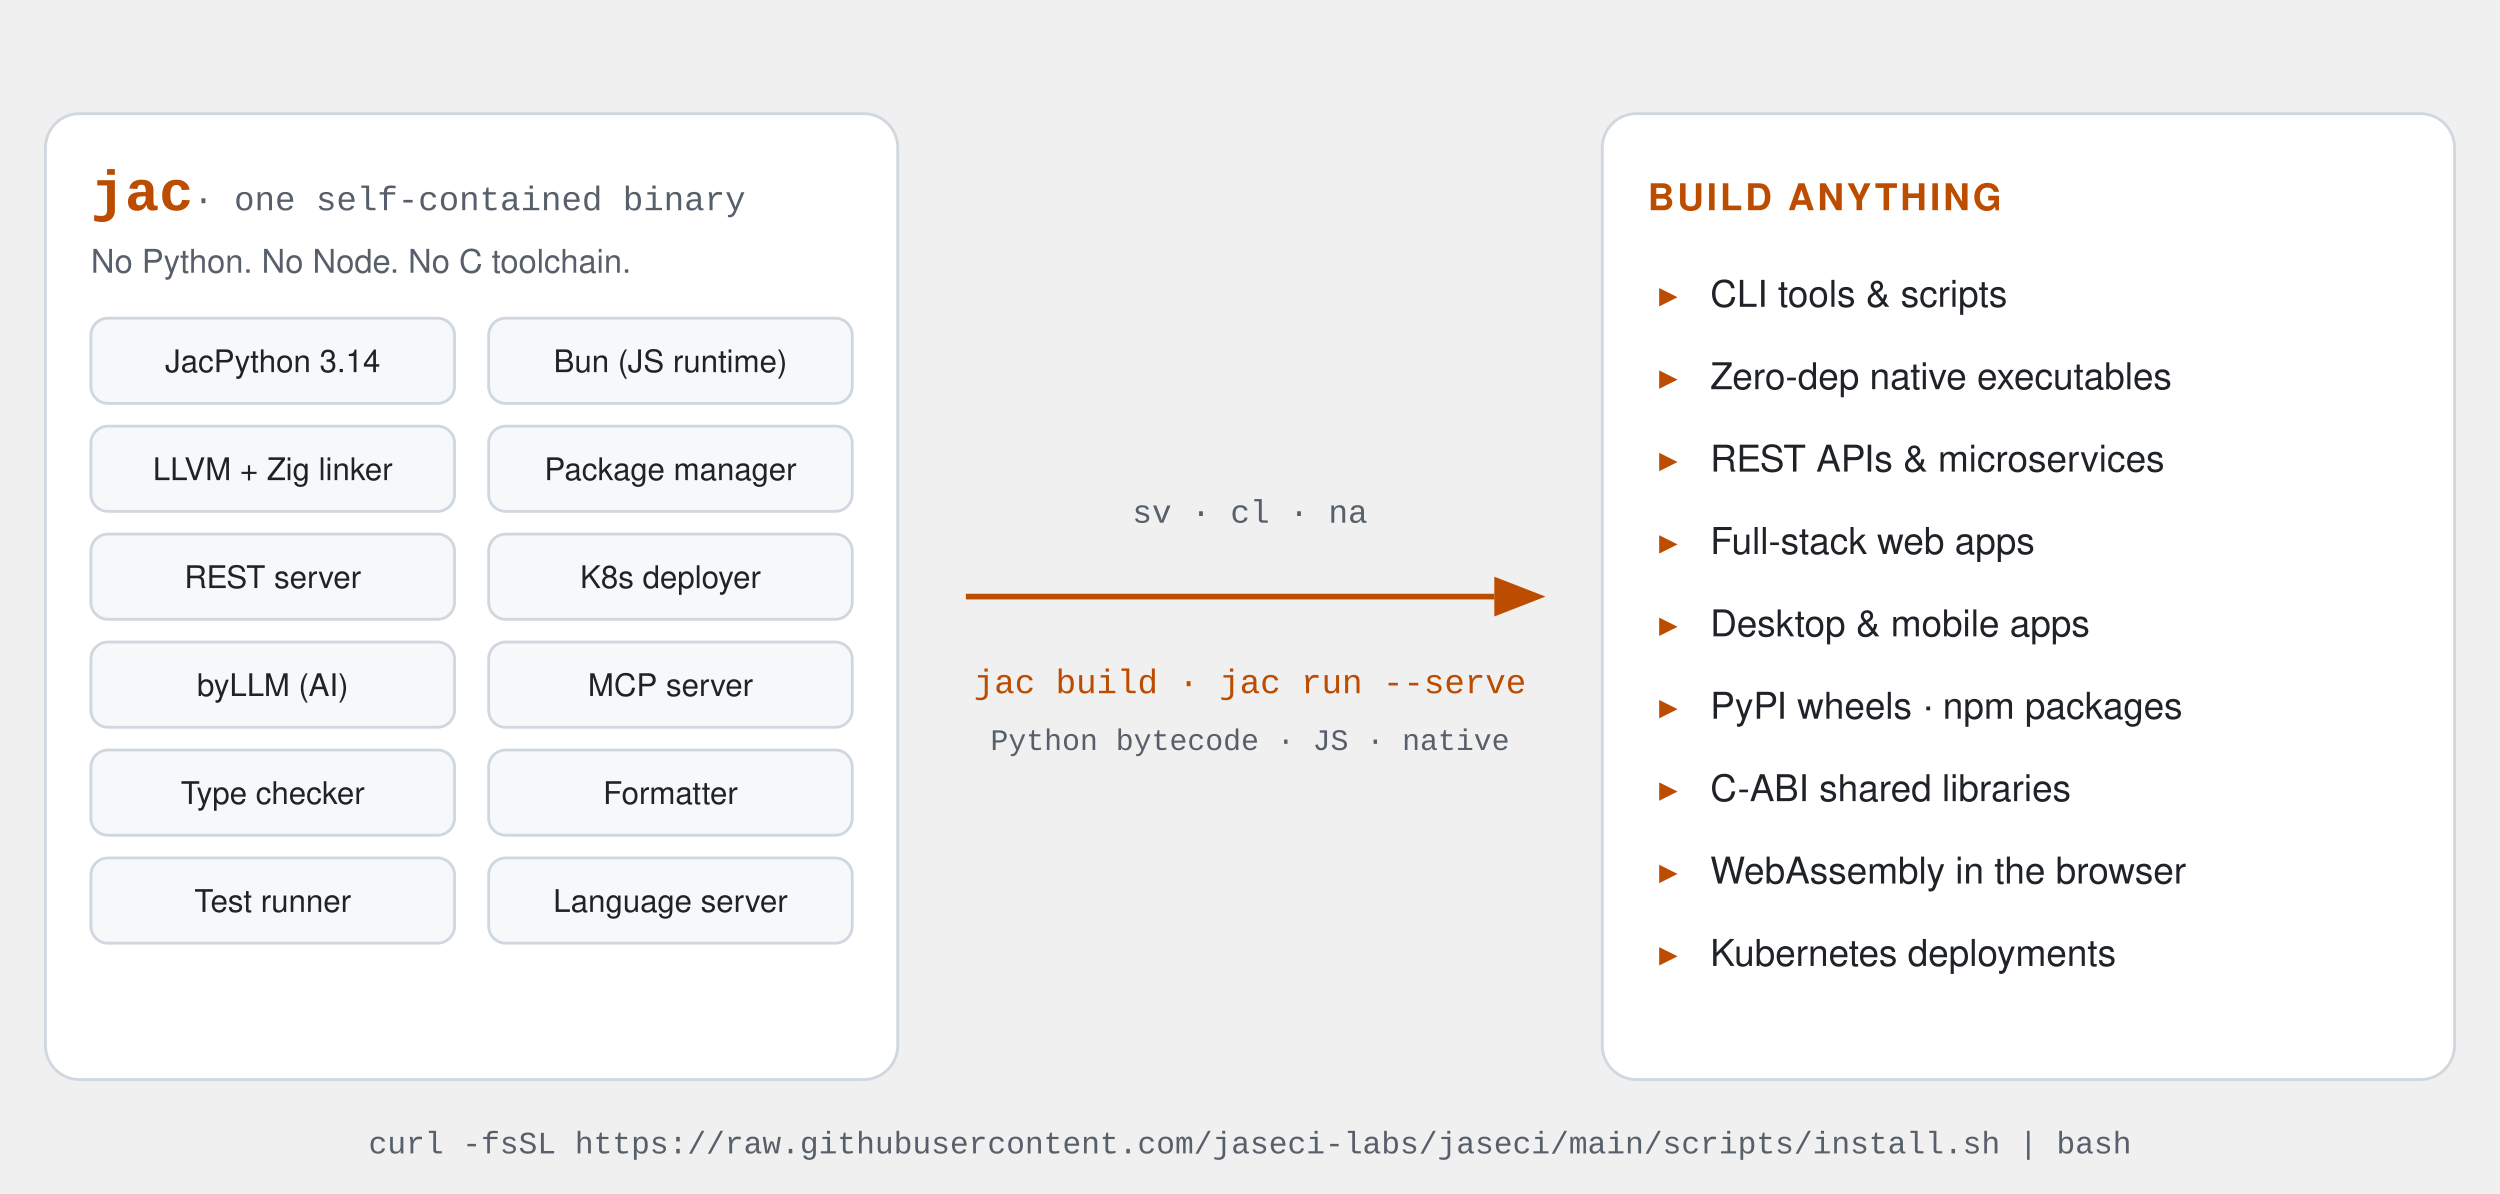
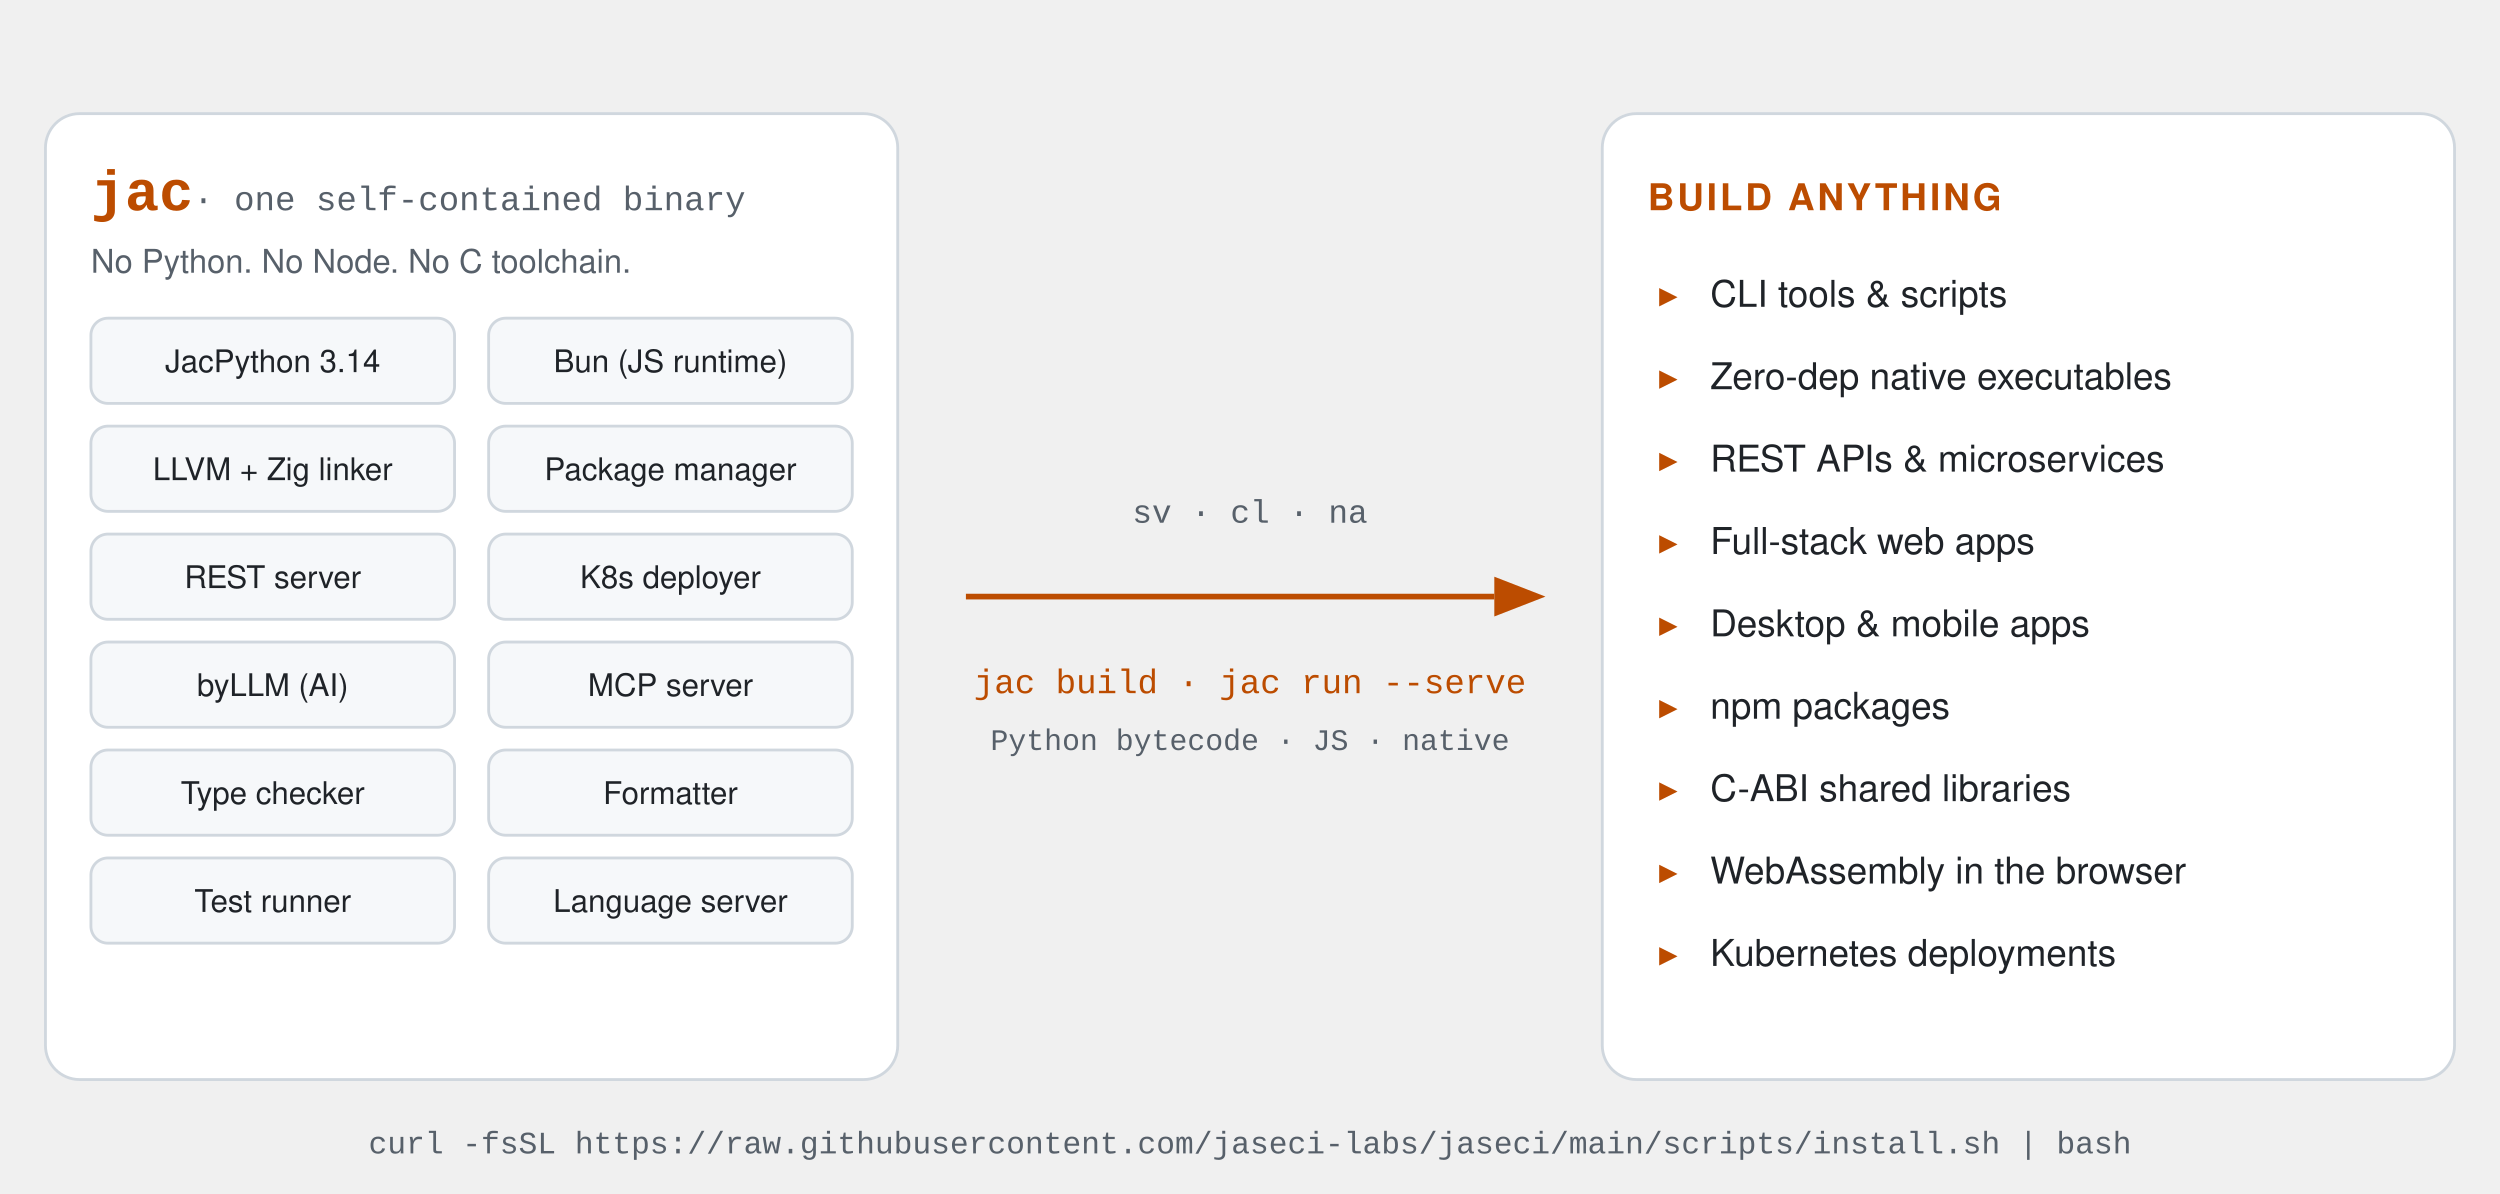
<svg xmlns="http://www.w3.org/2000/svg" width="880" height="420" viewBox="0 0 880 420" role="img" aria-label="Diagram: the single jac binary bundles the entire toolchain and builds every kind of artifact">
  <style>
    .sans { font-family: -apple-system, "Segoe UI", Helvetica, Arial, sans-serif; }
    .mono { font-family: "SFMono-Regular", Consolas, "Liberation Mono", Menlo, monospace; }
    .fg { fill: #1f2328; }
    .dim { fill: #57606a; }
    .acc { fill: #bc4c00; }
  </style>
  <rect x="16" y="40" width="300" height="340" rx="12" fill="#ffffff" stroke="#d0d7de" />
  <text class="mono acc" x="32" y="74" font-size="20" font-weight="bold">jac<tspan class="dim" font-size="12" font-weight="normal"> · one self-contained binary</tspan>
  </text>
  <text class="sans dim" x="32" y="96" font-size="11.5">No Python. No Node. No C toolchain.</text>
  <g font-size="11" text-anchor="middle" class="sans fg">
    <rect x="32" y="112" width="128" height="30" rx="6" fill="#f6f8fa" stroke="#d0d7de" />
    <text x="96" y="131">JacPython 3.14</text>
    <rect x="172" y="112" width="128" height="30" rx="6" fill="#f6f8fa" stroke="#d0d7de" />
    <text x="236" y="131">Bun (JS runtime)</text>
    <rect x="32" y="150" width="128" height="30" rx="6" fill="#f6f8fa" stroke="#d0d7de" />
    <text x="96" y="169">LLVM + Zig linker</text>
    <rect x="172" y="150" width="128" height="30" rx="6" fill="#f6f8fa" stroke="#d0d7de" />
    <text x="236" y="169">Package manager</text>
    <rect x="32" y="188" width="128" height="30" rx="6" fill="#f6f8fa" stroke="#d0d7de" />
    <text x="96" y="207">REST server</text>
    <rect x="172" y="188" width="128" height="30" rx="6" fill="#f6f8fa" stroke="#d0d7de" />
    <text x="236" y="207">K8s deployer</text>
    <rect x="32" y="226" width="128" height="30" rx="6" fill="#f6f8fa" stroke="#d0d7de" />
    <text x="96" y="245">byLLM (AI)</text>
    <rect x="172" y="226" width="128" height="30" rx="6" fill="#f6f8fa" stroke="#d0d7de" />
    <text x="236" y="245">MCP server</text>
    <rect x="32" y="264" width="128" height="30" rx="6" fill="#f6f8fa" stroke="#d0d7de" />
    <text x="96" y="283">Type checker</text>
    <rect x="172" y="264" width="128" height="30" rx="6" fill="#f6f8fa" stroke="#d0d7de" />
    <text x="236" y="283">Formatter</text>
    <rect x="32" y="302" width="128" height="30" rx="6" fill="#f6f8fa" stroke="#d0d7de" />
    <text x="96" y="321">Test runner</text>
    <rect x="172" y="302" width="128" height="30" rx="6" fill="#f6f8fa" stroke="#d0d7de" />
    <text x="236" y="321">Language server</text>
  </g>
  <text class="mono dim" x="440" y="184" font-size="11.5" text-anchor="middle">sv · cl · na</text>
  <line x1="340" y1="210" x2="526" y2="210" stroke="#bc4c00" stroke-width="2" />
  <path d="M526,203 L544,210 L526,217 Z" fill="#bc4c00" />
  <text class="mono acc" x="440" y="244" font-size="12" text-anchor="middle">jac build · jac run --serve</text>
  <text class="mono dim" x="440" y="264" font-size="10.5" text-anchor="middle">Python bytecode · JS · native</text>
  <rect x="564" y="40" width="300" height="340" rx="12" fill="#ffffff" stroke="#d0d7de" />
  <text class="sans acc" x="580" y="74" font-size="13" font-weight="bold" letter-spacing="1">BUILD ANYTHING</text>
  <g font-size="13" class="sans">
    <text class="acc" x="584" y="108">▸</text>
    <text class="fg" x="602" y="108">CLI tools &amp; scripts</text>
    <text class="acc" x="584" y="137">▸</text>
    <text class="fg" x="602" y="137">Zero-dep native executables</text>
    <text class="acc" x="584" y="166">▸</text>
    <text class="fg" x="602" y="166">REST APIs &amp; microservices</text>
    <text class="acc" x="584" y="195">▸</text>
    <text class="fg" x="602" y="195">Full-stack web apps</text>
    <text class="acc" x="584" y="224">▸</text>
    <text class="fg" x="602" y="224">Desktop &amp; mobile apps</text>
    <text class="acc" x="584" y="253">▸</text>
-     <text class="fg" x="602" y="253">PyPI wheels · npm packages</text>
+     <text class="fg" x="602" y="253">npm packages</text>
    <text class="acc" x="584" y="282">▸</text>
    <text class="fg" x="602" y="282">C-ABI shared libraries</text>
    <text class="acc" x="584" y="311">▸</text>
    <text class="fg" x="602" y="311">WebAssembly in the browser</text>
    <text class="acc" x="584" y="340">▸</text>
    <text class="fg" x="602" y="340">Kubernetes deployments</text>
  </g>
  <text class="mono dim" x="440" y="406" font-size="11" text-anchor="middle">curl -fsSL https://raw.githubusercontent.com/jaseci-labs/jaseci/main/scripts/install.sh | bash</text>
</svg>
